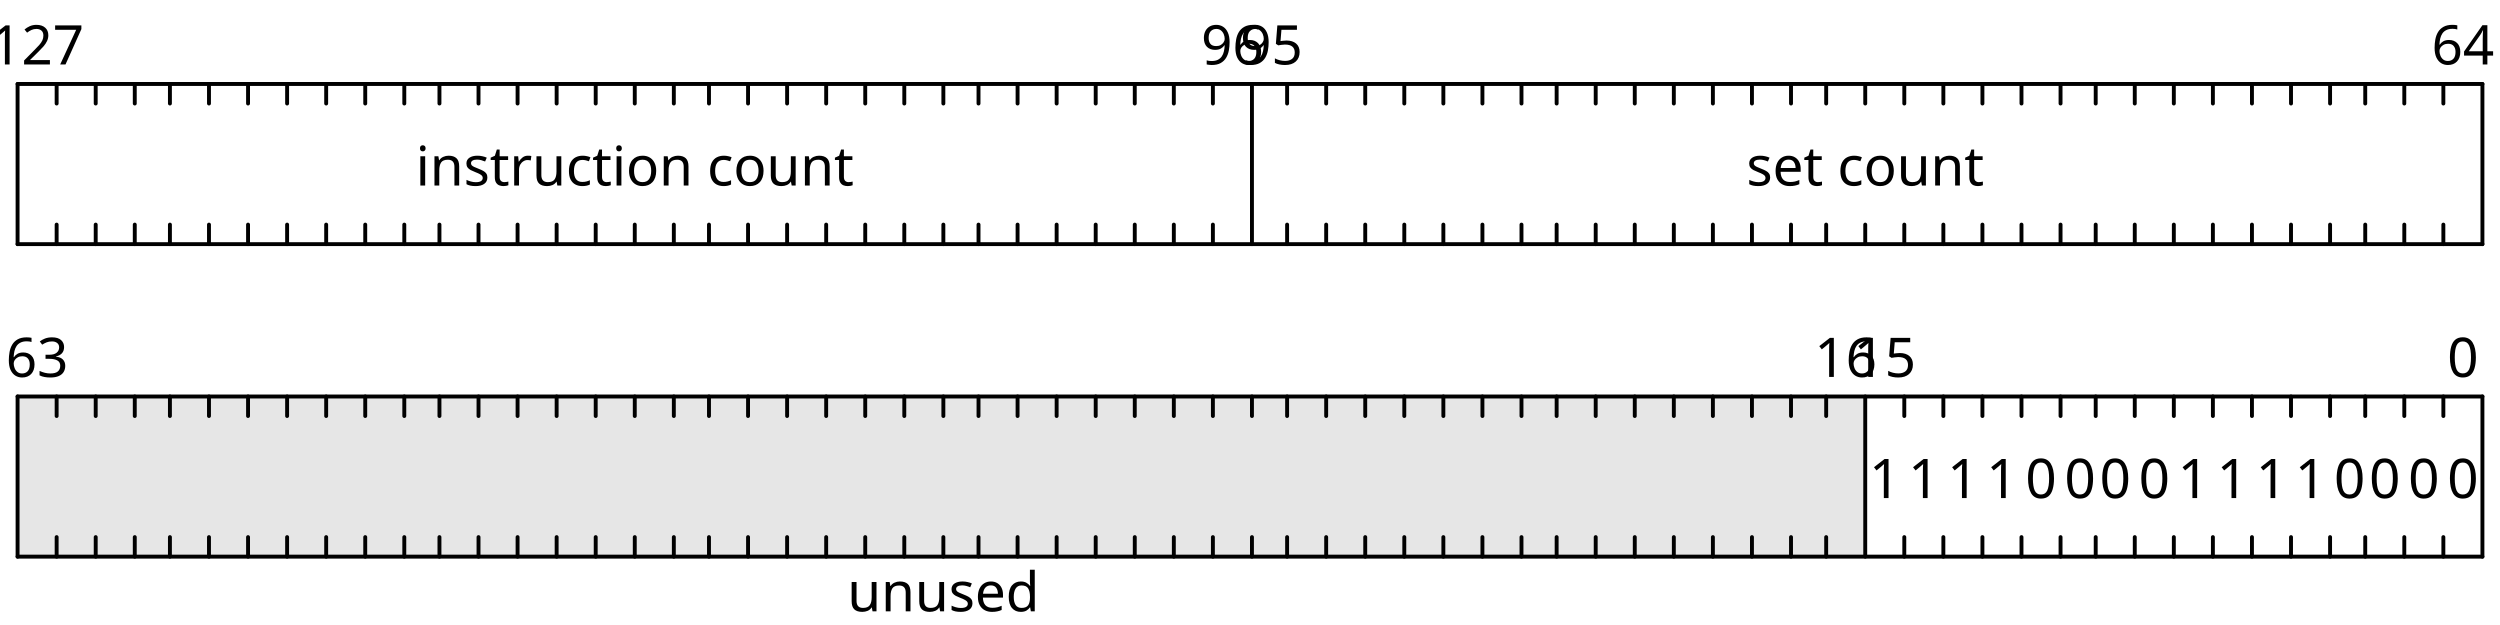
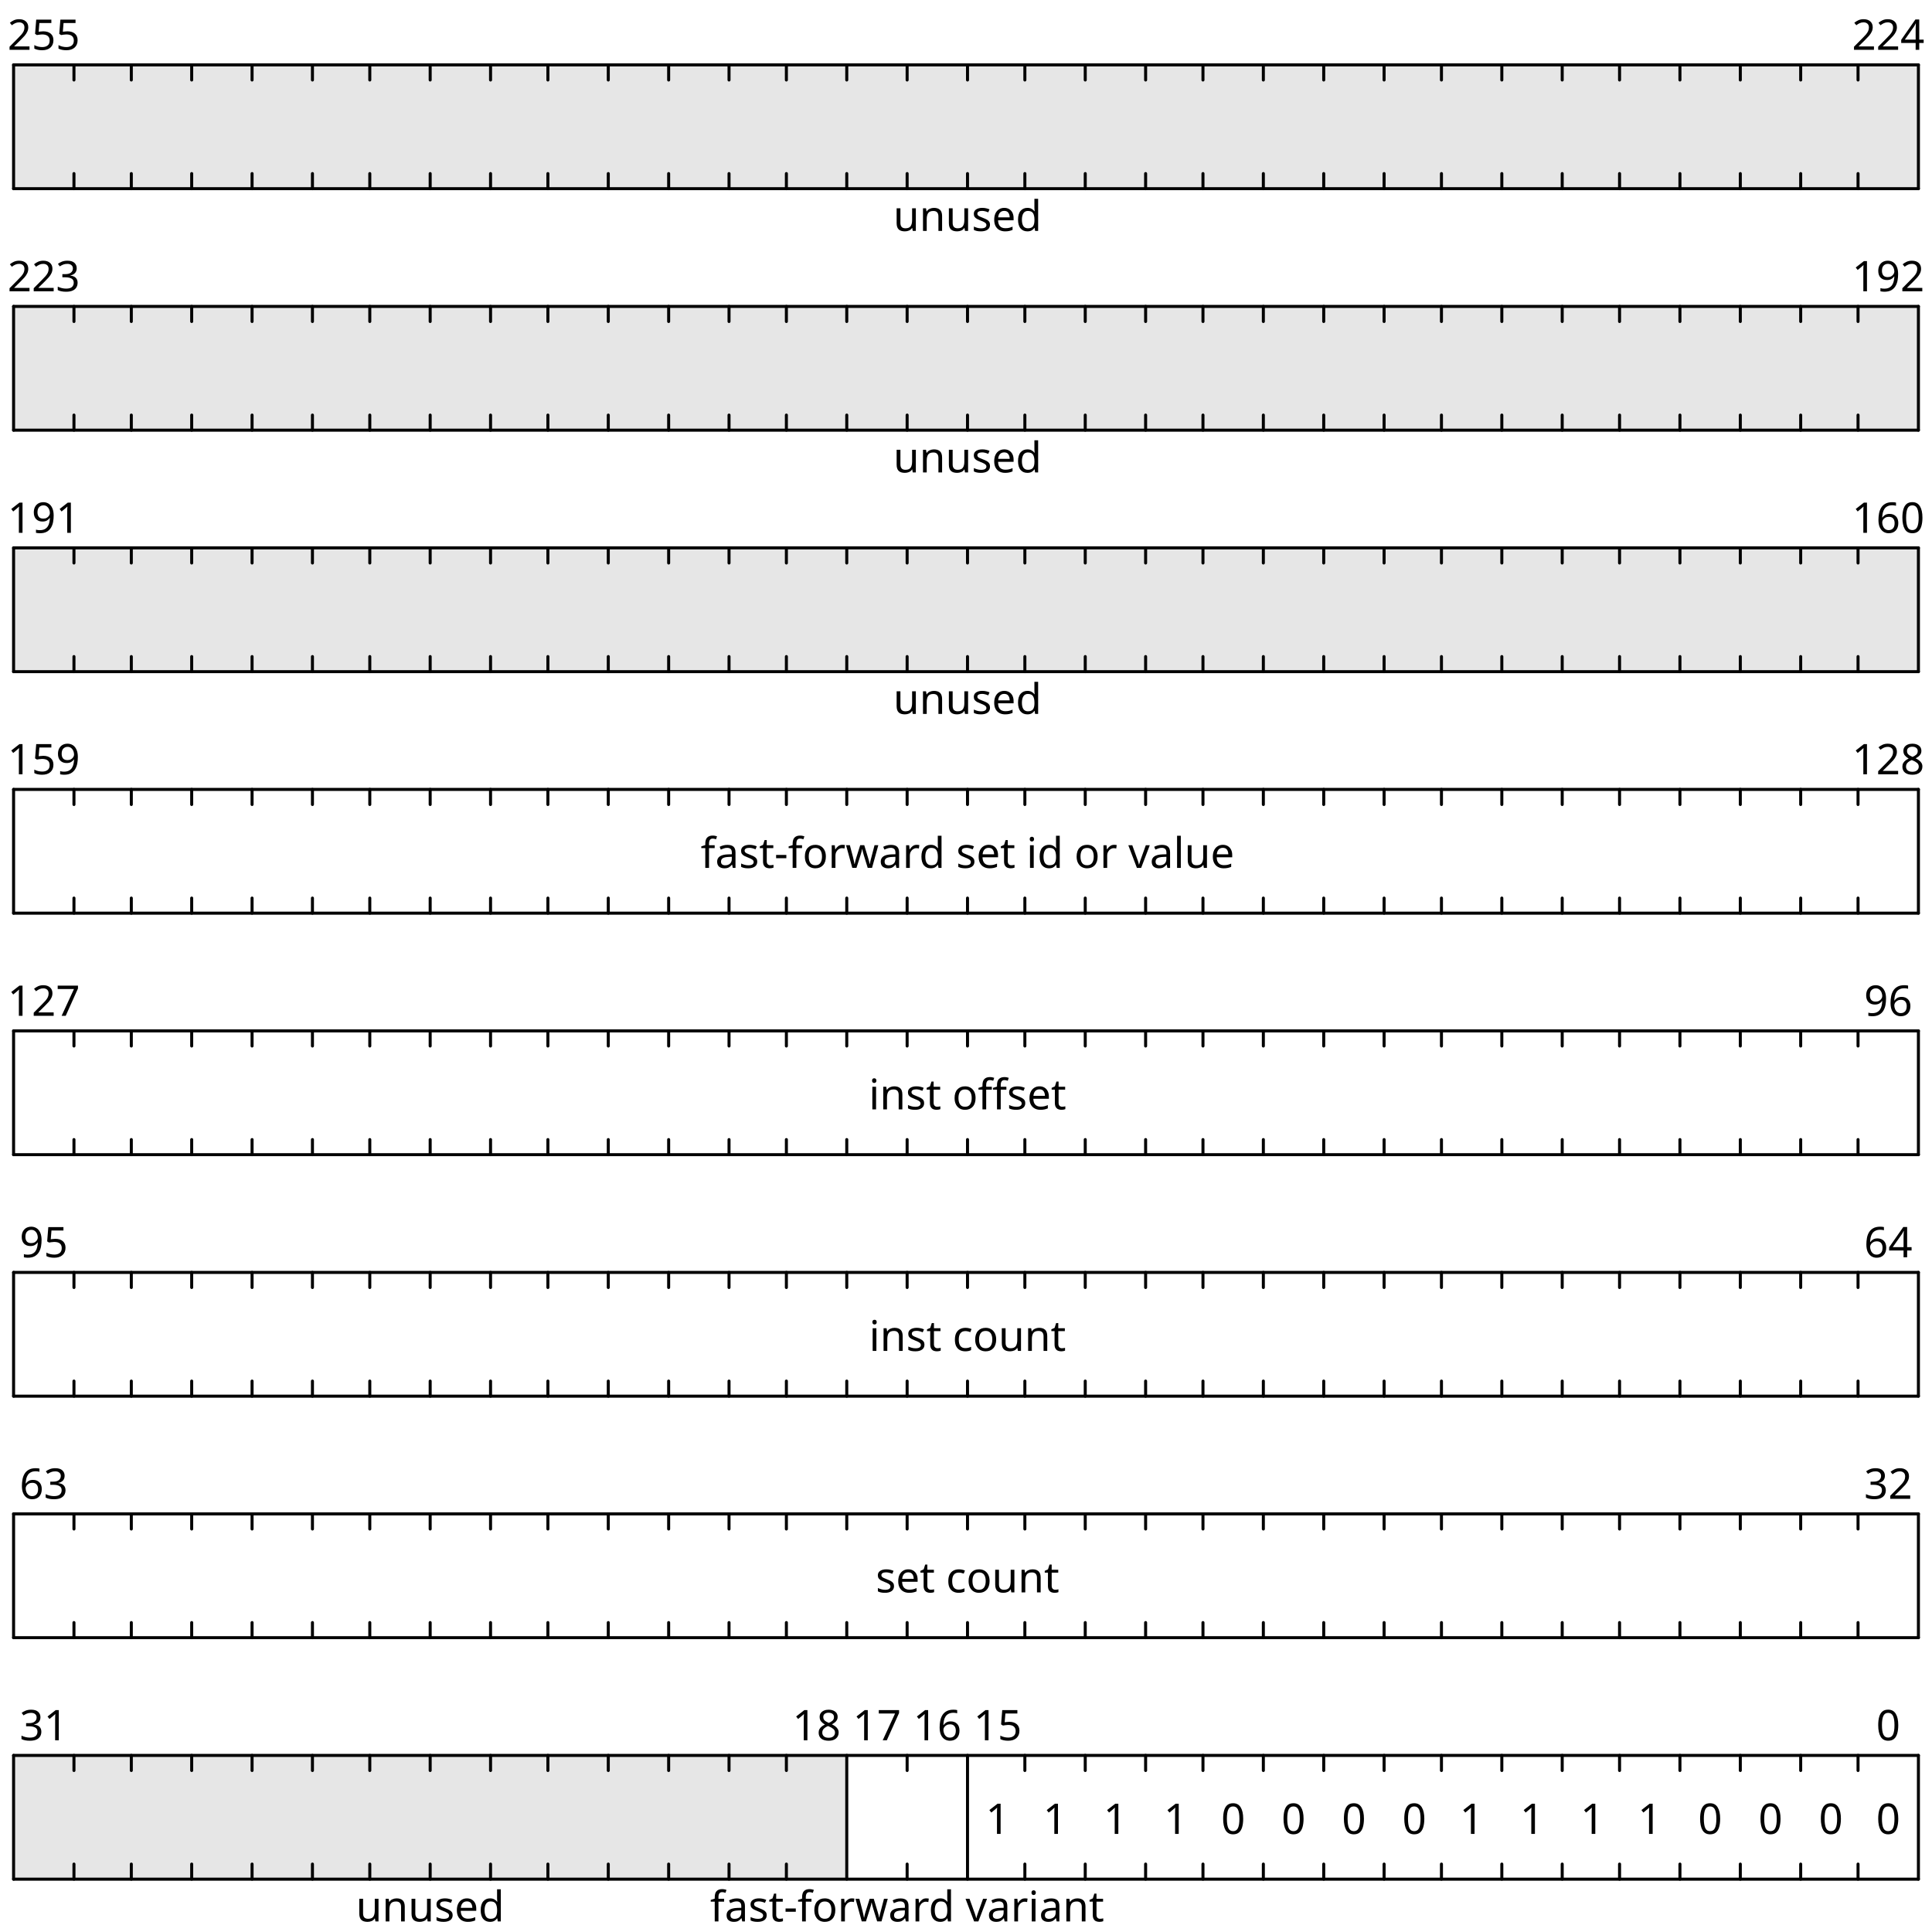
- <svg xmlns="http://www.w3.org/2000/svg" width="640" height="160" viewBox="0 0 640 160">
+ <svg xmlns="http://www.w3.org/2000/svg" width="640" height="640" viewBox="0 0 640 640">
  <g transform="translate(0.5,0.5)" text-anchor="middle" font-size="14" font-family="sans-serif" font-weight="normal">
+     <g transform="translate(4,581)">
+       <g stroke="black" stroke-width="1" stroke-linecap="round">
+         <line x2="631" />
+         <line x2="631" y1="41" y2="41" />
+         <line y2="41" />
+         <line x1="631" x2="631" y2="41" />
+         <line x1="611" x2="611" y2="5" />
+         <line x1="611" x2="611" y1="41" y2="36" />
+         <line x1="592" x2="592" y2="5" />
+         <line x1="592" x2="592" y1="41" y2="36" />
+         <line x1="572" x2="572" y2="5" />
+         <line x1="572" x2="572" y1="41" y2="36" />
+         <line x1="552" x2="552" y2="5" />
+         <line x1="552" x2="552" y1="41" y2="36" />
+         <line x1="532" x2="532" y2="5" />
+         <line x1="532" x2="532" y1="41" y2="36" />
+         <line x1="513" x2="513" y2="5" />
+         <line x1="513" x2="513" y1="41" y2="36" />
+         <line x1="493" x2="493" y2="5" />
+         <line x1="493" x2="493" y1="41" y2="36" />
+         <line x1="473" x2="473" y2="5" />
+         <line x1="473" x2="473" y1="41" y2="36" />
+         <line x1="454" x2="454" y2="5" />
+         <line x1="454" x2="454" y1="41" y2="36" />
+         <line x1="434" x2="434" y2="5" />
+         <line x1="434" x2="434" y1="41" y2="36" />
+         <line x1="414" x2="414" y2="5" />
+         <line x1="414" x2="414" y1="41" y2="36" />
+         <line x1="394" x2="394" y2="5" />
+         <line x1="394" x2="394" y1="41" y2="36" />
+         <line x1="375" x2="375" y2="5" />
+         <line x1="375" x2="375" y1="41" y2="36" />
+         <line x1="355" x2="355" y2="5" />
+         <line x1="355" x2="355" y1="41" y2="36" />
+         <line x1="335" x2="335" y2="5" />
+         <line x1="335" x2="335" y1="41" y2="36" />
+         <line x1="316" x2="316" y2="41" />
+         <line x1="296" x2="296" y2="5" />
+         <line x1="296" x2="296" y1="41" y2="36" />
+         <line x1="276" x2="276" y2="41" />
+         <line x1="256" x2="256" y2="5" />
+         <line x1="256" x2="256" y1="41" y2="36" />
+         <line x1="237" x2="237" y2="5" />
+         <line x1="237" x2="237" y1="41" y2="36" />
+         <line x1="217" x2="217" y2="5" />
+         <line x1="217" x2="217" y1="41" y2="36" />
+         <line x1="197" x2="197" y2="5" />
+         <line x1="197" x2="197" y1="41" y2="36" />
+         <line x1="177" x2="177" y2="5" />
+         <line x1="177" x2="177" y1="41" y2="36" />
+         <line x1="158" x2="158" y2="5" />
+         <line x1="158" x2="158" y1="41" y2="36" />
+         <line x1="138" x2="138" y2="5" />
+         <line x1="138" x2="138" y1="41" y2="36" />
+         <line x1="118" x2="118" y2="5" />
+         <line x1="118" x2="118" y1="41" y2="36" />
+         <line x1="99" x2="99" y2="5" />
+         <line x1="99" x2="99" y1="41" y2="36" />
+         <line x1="79" x2="79" y2="5" />
+         <line x1="79" x2="79" y1="41" y2="36" />
+         <line x1="59" x2="59" y2="5" />
+         <line x1="59" x2="59" y1="41" y2="36" />
+         <line x1="39" x2="39" y2="5" />
+         <line x1="39" x2="39" y1="41" y2="36" />
+         <line x1="20" x2="20" y2="5" />
+         <line x1="20" x2="20" y1="41" y2="36" />
+       </g>
+       <g>
+         <g>
+           <rect width="276" height="41" style="fill-opacity:0.1" />
+         </g>
+         <g transform="translate(10,-11)">
+           <g transform="translate(611)">
+             <text y="6">0</text>
+           </g>
+           <g transform="translate(316)">
+             <text y="6">15</text>
+           </g>
+           <g transform="translate(296)">
+             <text y="6">16</text>
+           </g>
+           <g transform="translate(276)">
+             <text y="6">17</text>
+           </g>
+           <g transform="translate(256)">
+             <text y="6">18</text>
+           </g>
+           <g transform="translate(0)">
+             <text y="6">31</text>
+           </g>
+         </g>
+         <g transform="translate(10,20)">
+           <g>
+             <g transform="translate(611)">
+               <text y="6">0</text>
+             </g>
+             <g transform="translate(592)">
+               <text y="6">0</text>
+             </g>
+             <g transform="translate(572)">
+               <text y="6">0</text>
+             </g>
+             <g transform="translate(552)">
+               <text y="6">0</text>
+             </g>
+             <g transform="translate(532)">
+               <text y="6">1</text>
+             </g>
+             <g transform="translate(513)">
+               <text y="6">1</text>
+             </g>
+             <g transform="translate(493)">
+               <text y="6">1</text>
+             </g>
+             <g transform="translate(473)">
+               <text y="6">1</text>
+             </g>
+             <g transform="translate(454)">
+               <text y="6">0</text>
+             </g>
+             <g transform="translate(434)">
+               <text y="6">0</text>
+             </g>
+             <g transform="translate(414)">
+               <text y="6">0</text>
+             </g>
+             <g transform="translate(394)">
+               <text y="6">0</text>
+             </g>
+             <g transform="translate(375)">
+               <text y="6">1</text>
+             </g>
+             <g transform="translate(355)">
+               <text y="6">1</text>
+             </g>
+             <g transform="translate(335)">
+               <text y="6">1</text>
+             </g>
+             <g transform="translate(316)">
+               <text y="6">1</text>
+             </g>
+           </g>
+           <g transform="translate(286)">
+             <text y="6">
+               <tspan />
+             </text>
+           </g>
+         </g>
+         <g transform="translate(10,49)">
+           <g transform="translate(286)">
+             <text y="6">
+               <tspan>fast-forward variant</tspan>
+             </text>
+           </g>
+           <g transform="translate(128)">
+             <text y="6">
+               <tspan>unused</tspan>
+             </text>
+           </g>
+         </g>
+       </g>
+     </g>
+     <g transform="translate(4,501)">
+       <g stroke="black" stroke-width="1" stroke-linecap="round">
+         <line x2="631" />
+         <line x2="631" y1="41" y2="41" />
+         <line y2="41" />
+         <line x1="631" x2="631" y2="41" />
+         <line x1="611" x2="611" y2="5" />
+         <line x1="611" x2="611" y1="41" y2="36" />
+         <line x1="592" x2="592" y2="5" />
+         <line x1="592" x2="592" y1="41" y2="36" />
+         <line x1="572" x2="572" y2="5" />
+         <line x1="572" x2="572" y1="41" y2="36" />
+         <line x1="552" x2="552" y2="5" />
+         <line x1="552" x2="552" y1="41" y2="36" />
+         <line x1="532" x2="532" y2="5" />
+         <line x1="532" x2="532" y1="41" y2="36" />
+         <line x1="513" x2="513" y2="5" />
+         <line x1="513" x2="513" y1="41" y2="36" />
+         <line x1="493" x2="493" y2="5" />
+         <line x1="493" x2="493" y1="41" y2="36" />
+         <line x1="473" x2="473" y2="5" />
+         <line x1="473" x2="473" y1="41" y2="36" />
+         <line x1="454" x2="454" y2="5" />
+         <line x1="454" x2="454" y1="41" y2="36" />
+         <line x1="434" x2="434" y2="5" />
+         <line x1="434" x2="434" y1="41" y2="36" />
+         <line x1="414" x2="414" y2="5" />
+         <line x1="414" x2="414" y1="41" y2="36" />
+         <line x1="394" x2="394" y2="5" />
+         <line x1="394" x2="394" y1="41" y2="36" />
+         <line x1="375" x2="375" y2="5" />
+         <line x1="375" x2="375" y1="41" y2="36" />
+         <line x1="355" x2="355" y2="5" />
+         <line x1="355" x2="355" y1="41" y2="36" />
+         <line x1="335" x2="335" y2="5" />
+         <line x1="335" x2="335" y1="41" y2="36" />
+         <line x1="316" x2="316" y2="5" />
+         <line x1="316" x2="316" y1="41" y2="36" />
+         <line x1="296" x2="296" y2="5" />
+         <line x1="296" x2="296" y1="41" y2="36" />
+         <line x1="276" x2="276" y2="5" />
+         <line x1="276" x2="276" y1="41" y2="36" />
+         <line x1="256" x2="256" y2="5" />
+         <line x1="256" x2="256" y1="41" y2="36" />
+         <line x1="237" x2="237" y2="5" />
+         <line x1="237" x2="237" y1="41" y2="36" />
+         <line x1="217" x2="217" y2="5" />
+         <line x1="217" x2="217" y1="41" y2="36" />
+         <line x1="197" x2="197" y2="5" />
+         <line x1="197" x2="197" y1="41" y2="36" />
+         <line x1="177" x2="177" y2="5" />
+         <line x1="177" x2="177" y1="41" y2="36" />
+         <line x1="158" x2="158" y2="5" />
+         <line x1="158" x2="158" y1="41" y2="36" />
+         <line x1="138" x2="138" y2="5" />
+         <line x1="138" x2="138" y1="41" y2="36" />
+         <line x1="118" x2="118" y2="5" />
+         <line x1="118" x2="118" y1="41" y2="36" />
+         <line x1="99" x2="99" y2="5" />
+         <line x1="99" x2="99" y1="41" y2="36" />
+         <line x1="79" x2="79" y2="5" />
+         <line x1="79" x2="79" y1="41" y2="36" />
+         <line x1="59" x2="59" y2="5" />
+         <line x1="59" x2="59" y1="41" y2="36" />
+         <line x1="39" x2="39" y2="5" />
+         <line x1="39" x2="39" y1="41" y2="36" />
+         <line x1="20" x2="20" y2="5" />
+         <line x1="20" x2="20" y1="41" y2="36" />
+       </g>
+       <g>
+         <g />
+         <g transform="translate(10,-11)">
+           <g transform="translate(611)">
+             <text y="6">32</text>
+           </g>
+           <g transform="translate(0)">
+             <text y="6">63</text>
+           </g>
+         </g>
+         <g transform="translate(10,20)">
+           <g transform="translate(306)">
+             <text y="6">
+               <tspan>set count</tspan>
+             </text>
+           </g>
+         </g>
+         <g transform="translate(10,49)" />
+       </g>
+     </g>
+     <g transform="translate(4,421)">
+       <g stroke="black" stroke-width="1" stroke-linecap="round">
+         <line x2="631" />
+         <line x2="631" y1="41" y2="41" />
+         <line y2="41" />
+         <line x1="631" x2="631" y2="41" />
+         <line x1="611" x2="611" y2="5" />
+         <line x1="611" x2="611" y1="41" y2="36" />
+         <line x1="592" x2="592" y2="5" />
+         <line x1="592" x2="592" y1="41" y2="36" />
+         <line x1="572" x2="572" y2="5" />
+         <line x1="572" x2="572" y1="41" y2="36" />
+         <line x1="552" x2="552" y2="5" />
+         <line x1="552" x2="552" y1="41" y2="36" />
+         <line x1="532" x2="532" y2="5" />
+         <line x1="532" x2="532" y1="41" y2="36" />
+         <line x1="513" x2="513" y2="5" />
+         <line x1="513" x2="513" y1="41" y2="36" />
+         <line x1="493" x2="493" y2="5" />
+         <line x1="493" x2="493" y1="41" y2="36" />
+         <line x1="473" x2="473" y2="5" />
+         <line x1="473" x2="473" y1="41" y2="36" />
+         <line x1="454" x2="454" y2="5" />
+         <line x1="454" x2="454" y1="41" y2="36" />
+         <line x1="434" x2="434" y2="5" />
+         <line x1="434" x2="434" y1="41" y2="36" />
+         <line x1="414" x2="414" y2="5" />
+         <line x1="414" x2="414" y1="41" y2="36" />
+         <line x1="394" x2="394" y2="5" />
+         <line x1="394" x2="394" y1="41" y2="36" />
+         <line x1="375" x2="375" y2="5" />
+         <line x1="375" x2="375" y1="41" y2="36" />
+         <line x1="355" x2="355" y2="5" />
+         <line x1="355" x2="355" y1="41" y2="36" />
+         <line x1="335" x2="335" y2="5" />
+         <line x1="335" x2="335" y1="41" y2="36" />
+         <line x1="316" x2="316" y2="5" />
+         <line x1="316" x2="316" y1="41" y2="36" />
+         <line x1="296" x2="296" y2="5" />
+         <line x1="296" x2="296" y1="41" y2="36" />
+         <line x1="276" x2="276" y2="5" />
+         <line x1="276" x2="276" y1="41" y2="36" />
+         <line x1="256" x2="256" y2="5" />
+         <line x1="256" x2="256" y1="41" y2="36" />
+         <line x1="237" x2="237" y2="5" />
+         <line x1="237" x2="237" y1="41" y2="36" />
+         <line x1="217" x2="217" y2="5" />
+         <line x1="217" x2="217" y1="41" y2="36" />
+         <line x1="197" x2="197" y2="5" />
+         <line x1="197" x2="197" y1="41" y2="36" />
+         <line x1="177" x2="177" y2="5" />
+         <line x1="177" x2="177" y1="41" y2="36" />
+         <line x1="158" x2="158" y2="5" />
+         <line x1="158" x2="158" y1="41" y2="36" />
+         <line x1="138" x2="138" y2="5" />
+         <line x1="138" x2="138" y1="41" y2="36" />
+         <line x1="118" x2="118" y2="5" />
+         <line x1="118" x2="118" y1="41" y2="36" />
+         <line x1="99" x2="99" y2="5" />
+         <line x1="99" x2="99" y1="41" y2="36" />
+         <line x1="79" x2="79" y2="5" />
+         <line x1="79" x2="79" y1="41" y2="36" />
+         <line x1="59" x2="59" y2="5" />
+         <line x1="59" x2="59" y1="41" y2="36" />
+         <line x1="39" x2="39" y2="5" />
+         <line x1="39" x2="39" y1="41" y2="36" />
+         <line x1="20" x2="20" y2="5" />
+         <line x1="20" x2="20" y1="41" y2="36" />
+       </g>
+       <g>
+         <g />
+         <g transform="translate(10,-11)">
+           <g transform="translate(611)">
+             <text y="6">64</text>
+           </g>
+           <g transform="translate(0)">
+             <text y="6">95</text>
+           </g>
+         </g>
+         <g transform="translate(10,20)">
+           <g transform="translate(306)">
+             <text y="6">
+               <tspan>inst count</tspan>
+             </text>
+           </g>
+         </g>
+         <g transform="translate(10,49)" />
+       </g>
+     </g>
+     <g transform="translate(4,341)">
+       <g stroke="black" stroke-width="1" stroke-linecap="round">
+         <line x2="631" />
+         <line x2="631" y1="41" y2="41" />
+         <line y2="41" />
+         <line x1="631" x2="631" y2="41" />
+         <line x1="611" x2="611" y2="5" />
+         <line x1="611" x2="611" y1="41" y2="36" />
+         <line x1="592" x2="592" y2="5" />
+         <line x1="592" x2="592" y1="41" y2="36" />
+         <line x1="572" x2="572" y2="5" />
+         <line x1="572" x2="572" y1="41" y2="36" />
+         <line x1="552" x2="552" y2="5" />
+         <line x1="552" x2="552" y1="41" y2="36" />
+         <line x1="532" x2="532" y2="5" />
+         <line x1="532" x2="532" y1="41" y2="36" />
+         <line x1="513" x2="513" y2="5" />
+         <line x1="513" x2="513" y1="41" y2="36" />
+         <line x1="493" x2="493" y2="5" />
+         <line x1="493" x2="493" y1="41" y2="36" />
+         <line x1="473" x2="473" y2="5" />
+         <line x1="473" x2="473" y1="41" y2="36" />
+         <line x1="454" x2="454" y2="5" />
+         <line x1="454" x2="454" y1="41" y2="36" />
+         <line x1="434" x2="434" y2="5" />
+         <line x1="434" x2="434" y1="41" y2="36" />
+         <line x1="414" x2="414" y2="5" />
+         <line x1="414" x2="414" y1="41" y2="36" />
+         <line x1="394" x2="394" y2="5" />
+         <line x1="394" x2="394" y1="41" y2="36" />
+         <line x1="375" x2="375" y2="5" />
+         <line x1="375" x2="375" y1="41" y2="36" />
+         <line x1="355" x2="355" y2="5" />
+         <line x1="355" x2="355" y1="41" y2="36" />
+         <line x1="335" x2="335" y2="5" />
+         <line x1="335" x2="335" y1="41" y2="36" />
+         <line x1="316" x2="316" y2="5" />
+         <line x1="316" x2="316" y1="41" y2="36" />
+         <line x1="296" x2="296" y2="5" />
+         <line x1="296" x2="296" y1="41" y2="36" />
+         <line x1="276" x2="276" y2="5" />
+         <line x1="276" x2="276" y1="41" y2="36" />
+         <line x1="256" x2="256" y2="5" />
+         <line x1="256" x2="256" y1="41" y2="36" />
+         <line x1="237" x2="237" y2="5" />
+         <line x1="237" x2="237" y1="41" y2="36" />
+         <line x1="217" x2="217" y2="5" />
+         <line x1="217" x2="217" y1="41" y2="36" />
+         <line x1="197" x2="197" y2="5" />
+         <line x1="197" x2="197" y1="41" y2="36" />
+         <line x1="177" x2="177" y2="5" />
+         <line x1="177" x2="177" y1="41" y2="36" />
+         <line x1="158" x2="158" y2="5" />
+         <line x1="158" x2="158" y1="41" y2="36" />
+         <line x1="138" x2="138" y2="5" />
+         <line x1="138" x2="138" y1="41" y2="36" />
+         <line x1="118" x2="118" y2="5" />
+         <line x1="118" x2="118" y1="41" y2="36" />
+         <line x1="99" x2="99" y2="5" />
+         <line x1="99" x2="99" y1="41" y2="36" />
+         <line x1="79" x2="79" y2="5" />
+         <line x1="79" x2="79" y1="41" y2="36" />
+         <line x1="59" x2="59" y2="5" />
+         <line x1="59" x2="59" y1="41" y2="36" />
+         <line x1="39" x2="39" y2="5" />
+         <line x1="39" x2="39" y1="41" y2="36" />
+         <line x1="20" x2="20" y2="5" />
+         <line x1="20" x2="20" y1="41" y2="36" />
+       </g>
+       <g>
+         <g />
+         <g transform="translate(10,-11)">
+           <g transform="translate(611)">
+             <text y="6">96</text>
+           </g>
+           <g transform="translate(0)">
+             <text y="6">127</text>
+           </g>
+         </g>
+         <g transform="translate(10,20)">
+           <g transform="translate(306)">
+             <text y="6">
+               <tspan>inst offset</tspan>
+             </text>
+           </g>
+         </g>
+         <g transform="translate(10,49)" />
+       </g>
+     </g>
+     <g transform="translate(4,261)">
+       <g stroke="black" stroke-width="1" stroke-linecap="round">
+         <line x2="631" />
+         <line x2="631" y1="41" y2="41" />
+         <line y2="41" />
+         <line x1="631" x2="631" y2="41" />
+         <line x1="611" x2="611" y2="5" />
+         <line x1="611" x2="611" y1="41" y2="36" />
+         <line x1="592" x2="592" y2="5" />
+         <line x1="592" x2="592" y1="41" y2="36" />
+         <line x1="572" x2="572" y2="5" />
+         <line x1="572" x2="572" y1="41" y2="36" />
+         <line x1="552" x2="552" y2="5" />
+         <line x1="552" x2="552" y1="41" y2="36" />
+         <line x1="532" x2="532" y2="5" />
+         <line x1="532" x2="532" y1="41" y2="36" />
+         <line x1="513" x2="513" y2="5" />
+         <line x1="513" x2="513" y1="41" y2="36" />
+         <line x1="493" x2="493" y2="5" />
+         <line x1="493" x2="493" y1="41" y2="36" />
+         <line x1="473" x2="473" y2="5" />
+         <line x1="473" x2="473" y1="41" y2="36" />
+         <line x1="454" x2="454" y2="5" />
+         <line x1="454" x2="454" y1="41" y2="36" />
+         <line x1="434" x2="434" y2="5" />
+         <line x1="434" x2="434" y1="41" y2="36" />
+         <line x1="414" x2="414" y2="5" />
+         <line x1="414" x2="414" y1="41" y2="36" />
+         <line x1="394" x2="394" y2="5" />
+         <line x1="394" x2="394" y1="41" y2="36" />
+         <line x1="375" x2="375" y2="5" />
+         <line x1="375" x2="375" y1="41" y2="36" />
+         <line x1="355" x2="355" y2="5" />
+         <line x1="355" x2="355" y1="41" y2="36" />
+         <line x1="335" x2="335" y2="5" />
+         <line x1="335" x2="335" y1="41" y2="36" />
+         <line x1="316" x2="316" y2="5" />
+         <line x1="316" x2="316" y1="41" y2="36" />
+         <line x1="296" x2="296" y2="5" />
+         <line x1="296" x2="296" y1="41" y2="36" />
+         <line x1="276" x2="276" y2="5" />
+         <line x1="276" x2="276" y1="41" y2="36" />
+         <line x1="256" x2="256" y2="5" />
+         <line x1="256" x2="256" y1="41" y2="36" />
+         <line x1="237" x2="237" y2="5" />
+         <line x1="237" x2="237" y1="41" y2="36" />
+         <line x1="217" x2="217" y2="5" />
+         <line x1="217" x2="217" y1="41" y2="36" />
+         <line x1="197" x2="197" y2="5" />
+         <line x1="197" x2="197" y1="41" y2="36" />
+         <line x1="177" x2="177" y2="5" />
+         <line x1="177" x2="177" y1="41" y2="36" />
+         <line x1="158" x2="158" y2="5" />
+         <line x1="158" x2="158" y1="41" y2="36" />
+         <line x1="138" x2="138" y2="5" />
+         <line x1="138" x2="138" y1="41" y2="36" />
+         <line x1="118" x2="118" y2="5" />
+         <line x1="118" x2="118" y1="41" y2="36" />
+         <line x1="99" x2="99" y2="5" />
+         <line x1="99" x2="99" y1="41" y2="36" />
+         <line x1="79" x2="79" y2="5" />
+         <line x1="79" x2="79" y1="41" y2="36" />
+         <line x1="59" x2="59" y2="5" />
+         <line x1="59" x2="59" y1="41" y2="36" />
+         <line x1="39" x2="39" y2="5" />
+         <line x1="39" x2="39" y1="41" y2="36" />
+         <line x1="20" x2="20" y2="5" />
+         <line x1="20" x2="20" y1="41" y2="36" />
+       </g>
+       <g>
+         <g />
+         <g transform="translate(10,-11)">
+           <g transform="translate(611)">
+             <text y="6">128</text>
+           </g>
+           <g transform="translate(0)">
+             <text y="6">159</text>
+           </g>
+         </g>
+         <g transform="translate(10,20)">
+           <g transform="translate(306)">
+             <text y="6">
+               <tspan>fast-forward set id or value</tspan>
+             </text>
+           </g>
+         </g>
+         <g transform="translate(10,49)" />
+       </g>
+     </g>
+     <g transform="translate(4,181)">
+       <g stroke="black" stroke-width="1" stroke-linecap="round">
+         <line x2="631" />
+         <line x2="631" y1="41" y2="41" />
+         <line y2="41" />
+         <line x1="631" x2="631" y2="41" />
+         <line x1="611" x2="611" y2="5" />
+         <line x1="611" x2="611" y1="41" y2="36" />
+         <line x1="592" x2="592" y2="5" />
+         <line x1="592" x2="592" y1="41" y2="36" />
+         <line x1="572" x2="572" y2="5" />
+         <line x1="572" x2="572" y1="41" y2="36" />
+         <line x1="552" x2="552" y2="5" />
+         <line x1="552" x2="552" y1="41" y2="36" />
+         <line x1="532" x2="532" y2="5" />
+         <line x1="532" x2="532" y1="41" y2="36" />
+         <line x1="513" x2="513" y2="5" />
+         <line x1="513" x2="513" y1="41" y2="36" />
+         <line x1="493" x2="493" y2="5" />
+         <line x1="493" x2="493" y1="41" y2="36" />
+         <line x1="473" x2="473" y2="5" />
+         <line x1="473" x2="473" y1="41" y2="36" />
+         <line x1="454" x2="454" y2="5" />
+         <line x1="454" x2="454" y1="41" y2="36" />
+         <line x1="434" x2="434" y2="5" />
+         <line x1="434" x2="434" y1="41" y2="36" />
+         <line x1="414" x2="414" y2="5" />
+         <line x1="414" x2="414" y1="41" y2="36" />
+         <line x1="394" x2="394" y2="5" />
+         <line x1="394" x2="394" y1="41" y2="36" />
+         <line x1="375" x2="375" y2="5" />
+         <line x1="375" x2="375" y1="41" y2="36" />
+         <line x1="355" x2="355" y2="5" />
+         <line x1="355" x2="355" y1="41" y2="36" />
+         <line x1="335" x2="335" y2="5" />
+         <line x1="335" x2="335" y1="41" y2="36" />
+         <line x1="316" x2="316" y2="5" />
+         <line x1="316" x2="316" y1="41" y2="36" />
+         <line x1="296" x2="296" y2="5" />
+         <line x1="296" x2="296" y1="41" y2="36" />
+         <line x1="276" x2="276" y2="5" />
+         <line x1="276" x2="276" y1="41" y2="36" />
+         <line x1="256" x2="256" y2="5" />
+         <line x1="256" x2="256" y1="41" y2="36" />
+         <line x1="237" x2="237" y2="5" />
+         <line x1="237" x2="237" y1="41" y2="36" />
+         <line x1="217" x2="217" y2="5" />
+         <line x1="217" x2="217" y1="41" y2="36" />
+         <line x1="197" x2="197" y2="5" />
+         <line x1="197" x2="197" y1="41" y2="36" />
+         <line x1="177" x2="177" y2="5" />
+         <line x1="177" x2="177" y1="41" y2="36" />
+         <line x1="158" x2="158" y2="5" />
+         <line x1="158" x2="158" y1="41" y2="36" />
+         <line x1="138" x2="138" y2="5" />
+         <line x1="138" x2="138" y1="41" y2="36" />
+         <line x1="118" x2="118" y2="5" />
+         <line x1="118" x2="118" y1="41" y2="36" />
+         <line x1="99" x2="99" y2="5" />
+         <line x1="99" x2="99" y1="41" y2="36" />
+         <line x1="79" x2="79" y2="5" />
+         <line x1="79" x2="79" y1="41" y2="36" />
+         <line x1="59" x2="59" y2="5" />
+         <line x1="59" x2="59" y1="41" y2="36" />
+         <line x1="39" x2="39" y2="5" />
+         <line x1="39" x2="39" y1="41" y2="36" />
+         <line x1="20" x2="20" y2="5" />
+         <line x1="20" x2="20" y1="41" y2="36" />
+       </g>
+       <g>
+         <g>
+           <rect width="631" height="41" style="fill-opacity:0.1" />
+         </g>
+         <g transform="translate(10,-11)">
+           <g transform="translate(611)">
+             <text y="6">160</text>
+           </g>
+           <g transform="translate(0)">
+             <text y="6">191</text>
+           </g>
+         </g>
+         <g transform="translate(10,20)" />
+         <g transform="translate(10,49)">
+           <g transform="translate(306)">
+             <text y="6">
+               <tspan>unused</tspan>
+             </text>
+           </g>
+         </g>
+       </g>
+     </g>
    <g transform="translate(4,101)">
      <g stroke="black" stroke-width="1" stroke-linecap="round">
        <line x2="631" />
        <line x2="631" y1="41" y2="41" />
        <line y2="41" />
        <line x1="631" x2="631" y2="41" />
-         <line x1="621" x2="621" y2="5" />
-         <line x1="621" x2="621" y1="41" y2="36" />
        <line x1="611" x2="611" y2="5" />
        <line x1="611" x2="611" y1="41" y2="36" />
-         <line x1="601" x2="601" y2="5" />
-         <line x1="601" x2="601" y1="41" y2="36" />
        <line x1="592" x2="592" y2="5" />
        <line x1="592" x2="592" y1="41" y2="36" />
-         <line x1="582" x2="582" y2="5" />
-         <line x1="582" x2="582" y1="41" y2="36" />
        <line x1="572" x2="572" y2="5" />
        <line x1="572" x2="572" y1="41" y2="36" />
-         <line x1="562" x2="562" y2="5" />
-         <line x1="562" x2="562" y1="41" y2="36" />
        <line x1="552" x2="552" y2="5" />
        <line x1="552" x2="552" y1="41" y2="36" />
-         <line x1="542" x2="542" y2="5" />
-         <line x1="542" x2="542" y1="41" y2="36" />
        <line x1="532" x2="532" y2="5" />
        <line x1="532" x2="532" y1="41" y2="36" />
-         <line x1="523" x2="523" y2="5" />
-         <line x1="523" x2="523" y1="41" y2="36" />
        <line x1="513" x2="513" y2="5" />
        <line x1="513" x2="513" y1="41" y2="36" />
-         <line x1="503" x2="503" y2="5" />
-         <line x1="503" x2="503" y1="41" y2="36" />
        <line x1="493" x2="493" y2="5" />
        <line x1="493" x2="493" y1="41" y2="36" />
-         <line x1="483" x2="483" y2="5" />
-         <line x1="483" x2="483" y1="41" y2="36" />
-         <line x1="473" x2="473" y2="41" />
-         <line x1="463" x2="463" y2="5" />
-         <line x1="463" x2="463" y1="41" y2="36" />
+         <line x1="473" x2="473" y2="5" />
+         <line x1="473" x2="473" y1="41" y2="36" />
        <line x1="454" x2="454" y2="5" />
        <line x1="454" x2="454" y1="41" y2="36" />
-         <line x1="444" x2="444" y2="5" />
-         <line x1="444" x2="444" y1="41" y2="36" />
        <line x1="434" x2="434" y2="5" />
        <line x1="434" x2="434" y1="41" y2="36" />
-         <line x1="424" x2="424" y2="5" />
-         <line x1="424" x2="424" y1="41" y2="36" />
        <line x1="414" x2="414" y2="5" />
        <line x1="414" x2="414" y1="41" y2="36" />
-         <line x1="404" x2="404" y2="5" />
-         <line x1="404" x2="404" y1="41" y2="36" />
        <line x1="394" x2="394" y2="5" />
        <line x1="394" x2="394" y1="41" y2="36" />
-         <line x1="385" x2="385" y2="5" />
-         <line x1="385" x2="385" y1="41" y2="36" />
        <line x1="375" x2="375" y2="5" />
        <line x1="375" x2="375" y1="41" y2="36" />
-         <line x1="365" x2="365" y2="5" />
-         <line x1="365" x2="365" y1="41" y2="36" />
        <line x1="355" x2="355" y2="5" />
        <line x1="355" x2="355" y1="41" y2="36" />
-         <line x1="345" x2="345" y2="5" />
-         <line x1="345" x2="345" y1="41" y2="36" />
        <line x1="335" x2="335" y2="5" />
        <line x1="335" x2="335" y1="41" y2="36" />
-         <line x1="325" x2="325" y2="5" />
-         <line x1="325" x2="325" y1="41" y2="36" />
        <line x1="316" x2="316" y2="5" />
        <line x1="316" x2="316" y1="41" y2="36" />
-         <line x1="306" x2="306" y2="5" />
-         <line x1="306" x2="306" y1="41" y2="36" />
        <line x1="296" x2="296" y2="5" />
        <line x1="296" x2="296" y1="41" y2="36" />
-         <line x1="286" x2="286" y2="5" />
-         <line x1="286" x2="286" y1="41" y2="36" />
        <line x1="276" x2="276" y2="5" />
        <line x1="276" x2="276" y1="41" y2="36" />
-         <line x1="266" x2="266" y2="5" />
-         <line x1="266" x2="266" y1="41" y2="36" />
        <line x1="256" x2="256" y2="5" />
        <line x1="256" x2="256" y1="41" y2="36" />
-         <line x1="246" x2="246" y2="5" />
-         <line x1="246" x2="246" y1="41" y2="36" />
        <line x1="237" x2="237" y2="5" />
        <line x1="237" x2="237" y1="41" y2="36" />
-         <line x1="227" x2="227" y2="5" />
-         <line x1="227" x2="227" y1="41" y2="36" />
        <line x1="217" x2="217" y2="5" />
        <line x1="217" x2="217" y1="41" y2="36" />
-         <line x1="207" x2="207" y2="5" />
-         <line x1="207" x2="207" y1="41" y2="36" />
        <line x1="197" x2="197" y2="5" />
        <line x1="197" x2="197" y1="41" y2="36" />
-         <line x1="187" x2="187" y2="5" />
-         <line x1="187" x2="187" y1="41" y2="36" />
        <line x1="177" x2="177" y2="5" />
        <line x1="177" x2="177" y1="41" y2="36" />
-         <line x1="168" x2="168" y2="5" />
-         <line x1="168" x2="168" y1="41" y2="36" />
        <line x1="158" x2="158" y2="5" />
        <line x1="158" x2="158" y1="41" y2="36" />
-         <line x1="148" x2="148" y2="5" />
-         <line x1="148" x2="148" y1="41" y2="36" />
        <line x1="138" x2="138" y2="5" />
        <line x1="138" x2="138" y1="41" y2="36" />
-         <line x1="128" x2="128" y2="5" />
-         <line x1="128" x2="128" y1="41" y2="36" />
        <line x1="118" x2="118" y2="5" />
        <line x1="118" x2="118" y1="41" y2="36" />
-         <line x1="108" x2="108" y2="5" />
-         <line x1="108" x2="108" y1="41" y2="36" />
        <line x1="99" x2="99" y2="5" />
        <line x1="99" x2="99" y1="41" y2="36" />
-         <line x1="89" x2="89" y2="5" />
-         <line x1="89" x2="89" y1="41" y2="36" />
        <line x1="79" x2="79" y2="5" />
        <line x1="79" x2="79" y1="41" y2="36" />
-         <line x1="69" x2="69" y2="5" />
-         <line x1="69" x2="69" y1="41" y2="36" />
        <line x1="59" x2="59" y2="5" />
        <line x1="59" x2="59" y1="41" y2="36" />
-         <line x1="49" x2="49" y2="5" />
-         <line x1="49" x2="49" y1="41" y2="36" />
        <line x1="39" x2="39" y2="5" />
        <line x1="39" x2="39" y1="41" y2="36" />
-         <line x1="30" x2="30" y2="5" />
-         <line x1="30" x2="30" y1="41" y2="36" />
        <line x1="20" x2="20" y2="5" />
        <line x1="20" x2="20" y1="41" y2="36" />
-         <line x1="10" x2="10" y2="5" />
-         <line x1="10" x2="10" y1="41" y2="36" />
      </g>
      <g>
        <g>
-           <rect width="473" height="41" style="fill-opacity:0.1" />
-         </g>
-         <g transform="translate(5,-11)">
-           <g transform="translate(621)">
-             <text y="6">0</text>
-           </g>
-           <g transform="translate(473)">
-             <text y="6">15</text>
-           </g>
-           <g transform="translate(463)">
-             <text y="6">16</text>
+           <rect width="631" height="41" style="fill-opacity:0.1" />
+         </g>
+         <g transform="translate(10,-11)">
+           <g transform="translate(611)">
+             <text y="6">192</text>
          </g>
          <g transform="translate(0)">
-             <text y="6">63</text>
-           </g>
-         </g>
-         <g transform="translate(5,20)">
-           <g>
-             <g transform="translate(621)">
-               <text y="6">0</text>
-             </g>
-             <g transform="translate(611)">
-               <text y="6">0</text>
-             </g>
-             <g transform="translate(601)">
-               <text y="6">0</text>
-             </g>
-             <g transform="translate(592)">
-               <text y="6">0</text>
-             </g>
-             <g transform="translate(582)">
-               <text y="6">1</text>
-             </g>
-             <g transform="translate(572)">
-               <text y="6">1</text>
-             </g>
-             <g transform="translate(562)">
-               <text y="6">1</text>
-             </g>
-             <g transform="translate(552)">
-               <text y="6">1</text>
-             </g>
-             <g transform="translate(542)">
-               <text y="6">0</text>
-             </g>
-             <g transform="translate(532)">
-               <text y="6">0</text>
-             </g>
-             <g transform="translate(523)">
-               <text y="6">0</text>
-             </g>
-             <g transform="translate(513)">
-               <text y="6">0</text>
-             </g>
-             <g transform="translate(503)">
-               <text y="6">1</text>
-             </g>
-             <g transform="translate(493)">
-               <text y="6">1</text>
-             </g>
-             <g transform="translate(483)">
-               <text y="6">1</text>
-             </g>
-             <g transform="translate(473)">
-               <text y="6">1</text>
-             </g>
-           </g>
-         </g>
-         <g transform="translate(5,49)">
-           <g transform="translate(232)">
+             <text y="6">223</text>
+           </g>
+         </g>
+         <g transform="translate(10,20)" />
+         <g transform="translate(10,49)">
+           <g transform="translate(306)">
            <text y="6">
              <tspan>unused</tspan>
            </text>
          </g>
        </g>
      </g>
    </g>
    <g transform="translate(4,21)">
      <g stroke="black" stroke-width="1" stroke-linecap="round">
        <line x2="631" />
        <line x2="631" y1="41" y2="41" />
        <line y2="41" />
        <line x1="631" x2="631" y2="41" />
-         <line x1="621" x2="621" y2="5" />
-         <line x1="621" x2="621" y1="41" y2="36" />
        <line x1="611" x2="611" y2="5" />
        <line x1="611" x2="611" y1="41" y2="36" />
-         <line x1="601" x2="601" y2="5" />
-         <line x1="601" x2="601" y1="41" y2="36" />
        <line x1="592" x2="592" y2="5" />
        <line x1="592" x2="592" y1="41" y2="36" />
-         <line x1="582" x2="582" y2="5" />
-         <line x1="582" x2="582" y1="41" y2="36" />
        <line x1="572" x2="572" y2="5" />
        <line x1="572" x2="572" y1="41" y2="36" />
-         <line x1="562" x2="562" y2="5" />
-         <line x1="562" x2="562" y1="41" y2="36" />
        <line x1="552" x2="552" y2="5" />
        <line x1="552" x2="552" y1="41" y2="36" />
-         <line x1="542" x2="542" y2="5" />
-         <line x1="542" x2="542" y1="41" y2="36" />
        <line x1="532" x2="532" y2="5" />
        <line x1="532" x2="532" y1="41" y2="36" />
-         <line x1="523" x2="523" y2="5" />
-         <line x1="523" x2="523" y1="41" y2="36" />
        <line x1="513" x2="513" y2="5" />
        <line x1="513" x2="513" y1="41" y2="36" />
-         <line x1="503" x2="503" y2="5" />
-         <line x1="503" x2="503" y1="41" y2="36" />
        <line x1="493" x2="493" y2="5" />
        <line x1="493" x2="493" y1="41" y2="36" />
-         <line x1="483" x2="483" y2="5" />
-         <line x1="483" x2="483" y1="41" y2="36" />
        <line x1="473" x2="473" y2="5" />
        <line x1="473" x2="473" y1="41" y2="36" />
-         <line x1="463" x2="463" y2="5" />
-         <line x1="463" x2="463" y1="41" y2="36" />
        <line x1="454" x2="454" y2="5" />
        <line x1="454" x2="454" y1="41" y2="36" />
-         <line x1="444" x2="444" y2="5" />
-         <line x1="444" x2="444" y1="41" y2="36" />
        <line x1="434" x2="434" y2="5" />
        <line x1="434" x2="434" y1="41" y2="36" />
-         <line x1="424" x2="424" y2="5" />
-         <line x1="424" x2="424" y1="41" y2="36" />
        <line x1="414" x2="414" y2="5" />
        <line x1="414" x2="414" y1="41" y2="36" />
-         <line x1="404" x2="404" y2="5" />
-         <line x1="404" x2="404" y1="41" y2="36" />
        <line x1="394" x2="394" y2="5" />
        <line x1="394" x2="394" y1="41" y2="36" />
-         <line x1="385" x2="385" y2="5" />
-         <line x1="385" x2="385" y1="41" y2="36" />
        <line x1="375" x2="375" y2="5" />
        <line x1="375" x2="375" y1="41" y2="36" />
-         <line x1="365" x2="365" y2="5" />
-         <line x1="365" x2="365" y1="41" y2="36" />
        <line x1="355" x2="355" y2="5" />
        <line x1="355" x2="355" y1="41" y2="36" />
-         <line x1="345" x2="345" y2="5" />
-         <line x1="345" x2="345" y1="41" y2="36" />
        <line x1="335" x2="335" y2="5" />
        <line x1="335" x2="335" y1="41" y2="36" />
-         <line x1="325" x2="325" y2="5" />
-         <line x1="325" x2="325" y1="41" y2="36" />
-         <line x1="316" x2="316" y2="41" />
-         <line x1="306" x2="306" y2="5" />
-         <line x1="306" x2="306" y1="41" y2="36" />
+         <line x1="316" x2="316" y2="5" />
+         <line x1="316" x2="316" y1="41" y2="36" />
        <line x1="296" x2="296" y2="5" />
        <line x1="296" x2="296" y1="41" y2="36" />
-         <line x1="286" x2="286" y2="5" />
-         <line x1="286" x2="286" y1="41" y2="36" />
        <line x1="276" x2="276" y2="5" />
        <line x1="276" x2="276" y1="41" y2="36" />
-         <line x1="266" x2="266" y2="5" />
-         <line x1="266" x2="266" y1="41" y2="36" />
        <line x1="256" x2="256" y2="5" />
        <line x1="256" x2="256" y1="41" y2="36" />
-         <line x1="246" x2="246" y2="5" />
-         <line x1="246" x2="246" y1="41" y2="36" />
        <line x1="237" x2="237" y2="5" />
        <line x1="237" x2="237" y1="41" y2="36" />
-         <line x1="227" x2="227" y2="5" />
-         <line x1="227" x2="227" y1="41" y2="36" />
        <line x1="217" x2="217" y2="5" />
        <line x1="217" x2="217" y1="41" y2="36" />
-         <line x1="207" x2="207" y2="5" />
-         <line x1="207" x2="207" y1="41" y2="36" />
        <line x1="197" x2="197" y2="5" />
        <line x1="197" x2="197" y1="41" y2="36" />
-         <line x1="187" x2="187" y2="5" />
-         <line x1="187" x2="187" y1="41" y2="36" />
        <line x1="177" x2="177" y2="5" />
        <line x1="177" x2="177" y1="41" y2="36" />
-         <line x1="168" x2="168" y2="5" />
-         <line x1="168" x2="168" y1="41" y2="36" />
        <line x1="158" x2="158" y2="5" />
        <line x1="158" x2="158" y1="41" y2="36" />
-         <line x1="148" x2="148" y2="5" />
-         <line x1="148" x2="148" y1="41" y2="36" />
        <line x1="138" x2="138" y2="5" />
        <line x1="138" x2="138" y1="41" y2="36" />
-         <line x1="128" x2="128" y2="5" />
-         <line x1="128" x2="128" y1="41" y2="36" />
        <line x1="118" x2="118" y2="5" />
        <line x1="118" x2="118" y1="41" y2="36" />
-         <line x1="108" x2="108" y2="5" />
-         <line x1="108" x2="108" y1="41" y2="36" />
        <line x1="99" x2="99" y2="5" />
        <line x1="99" x2="99" y1="41" y2="36" />
-         <line x1="89" x2="89" y2="5" />
-         <line x1="89" x2="89" y1="41" y2="36" />
        <line x1="79" x2="79" y2="5" />
        <line x1="79" x2="79" y1="41" y2="36" />
-         <line x1="69" x2="69" y2="5" />
-         <line x1="69" x2="69" y1="41" y2="36" />
        <line x1="59" x2="59" y2="5" />
        <line x1="59" x2="59" y1="41" y2="36" />
-         <line x1="49" x2="49" y2="5" />
-         <line x1="49" x2="49" y1="41" y2="36" />
        <line x1="39" x2="39" y2="5" />
        <line x1="39" x2="39" y1="41" y2="36" />
-         <line x1="30" x2="30" y2="5" />
-         <line x1="30" x2="30" y1="41" y2="36" />
        <line x1="20" x2="20" y2="5" />
        <line x1="20" x2="20" y1="41" y2="36" />
-         <line x1="10" x2="10" y2="5" />
-         <line x1="10" x2="10" y1="41" y2="36" />
      </g>
      <g>
-         <g />
-         <g transform="translate(5,-11)">
-           <g transform="translate(621)">
-             <text y="6">64</text>
-           </g>
-           <g transform="translate(316)">
-             <text y="6">95</text>
-           </g>
+         <g>
+           <rect width="631" height="41" style="fill-opacity:0.1" />
+         </g>
+         <g transform="translate(10,-11)">
+           <g transform="translate(611)">
+             <text y="6">224</text>
+           </g>
+           <g transform="translate(0)">
+             <text y="6">255</text>
+           </g>
+         </g>
+         <g transform="translate(10,20)" />
+         <g transform="translate(10,49)">
          <g transform="translate(306)">
-             <text y="6">96</text>
-           </g>
-           <g transform="translate(0)">
-             <text y="6">127</text>
-           </g>
-         </g>
-         <g transform="translate(5,20)">
-           <g transform="translate(468)">
-             <text y="6">
-               <tspan>set count</tspan>
-             </text>
-           </g>
-           <g transform="translate(153)">
-             <text y="6">
-               <tspan>instruction count</tspan>
-             </text>
-           </g>
-         </g>
-         <g transform="translate(5,49)" />
+             <text y="6">
+               <tspan>unused</tspan>
+             </text>
+           </g>
+         </g>
      </g>
    </g>
  </g>
</svg>
